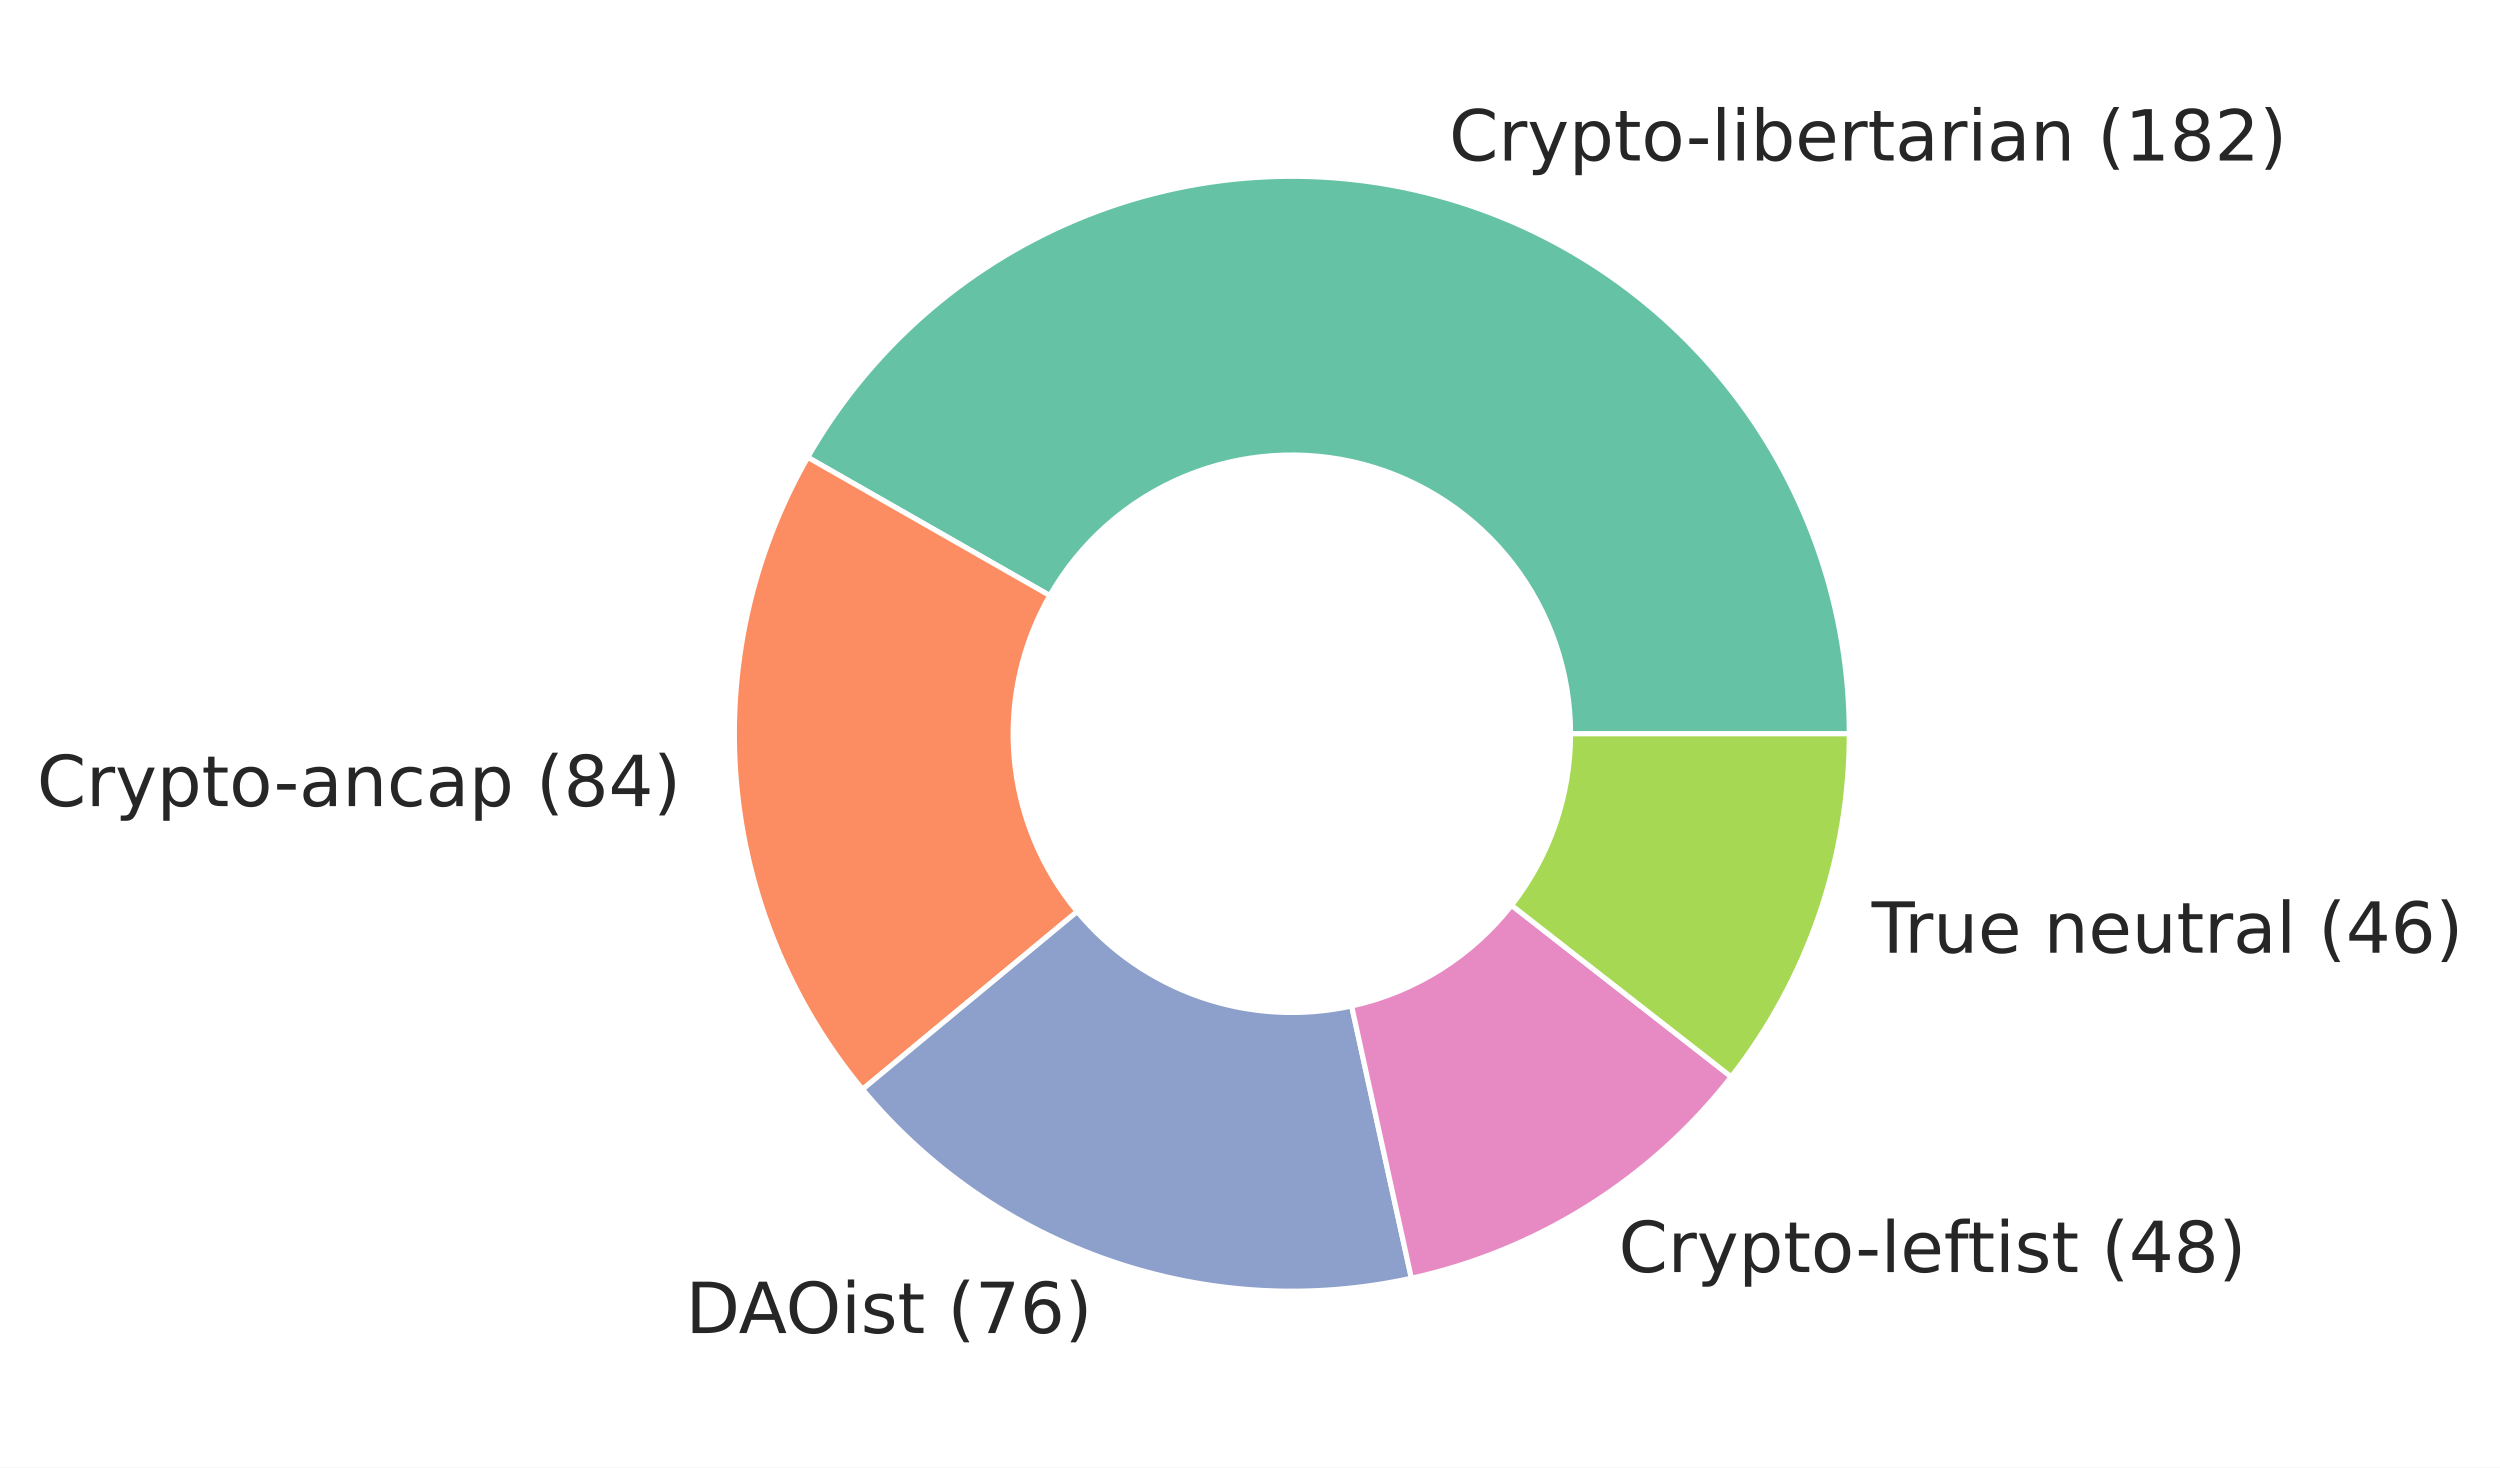
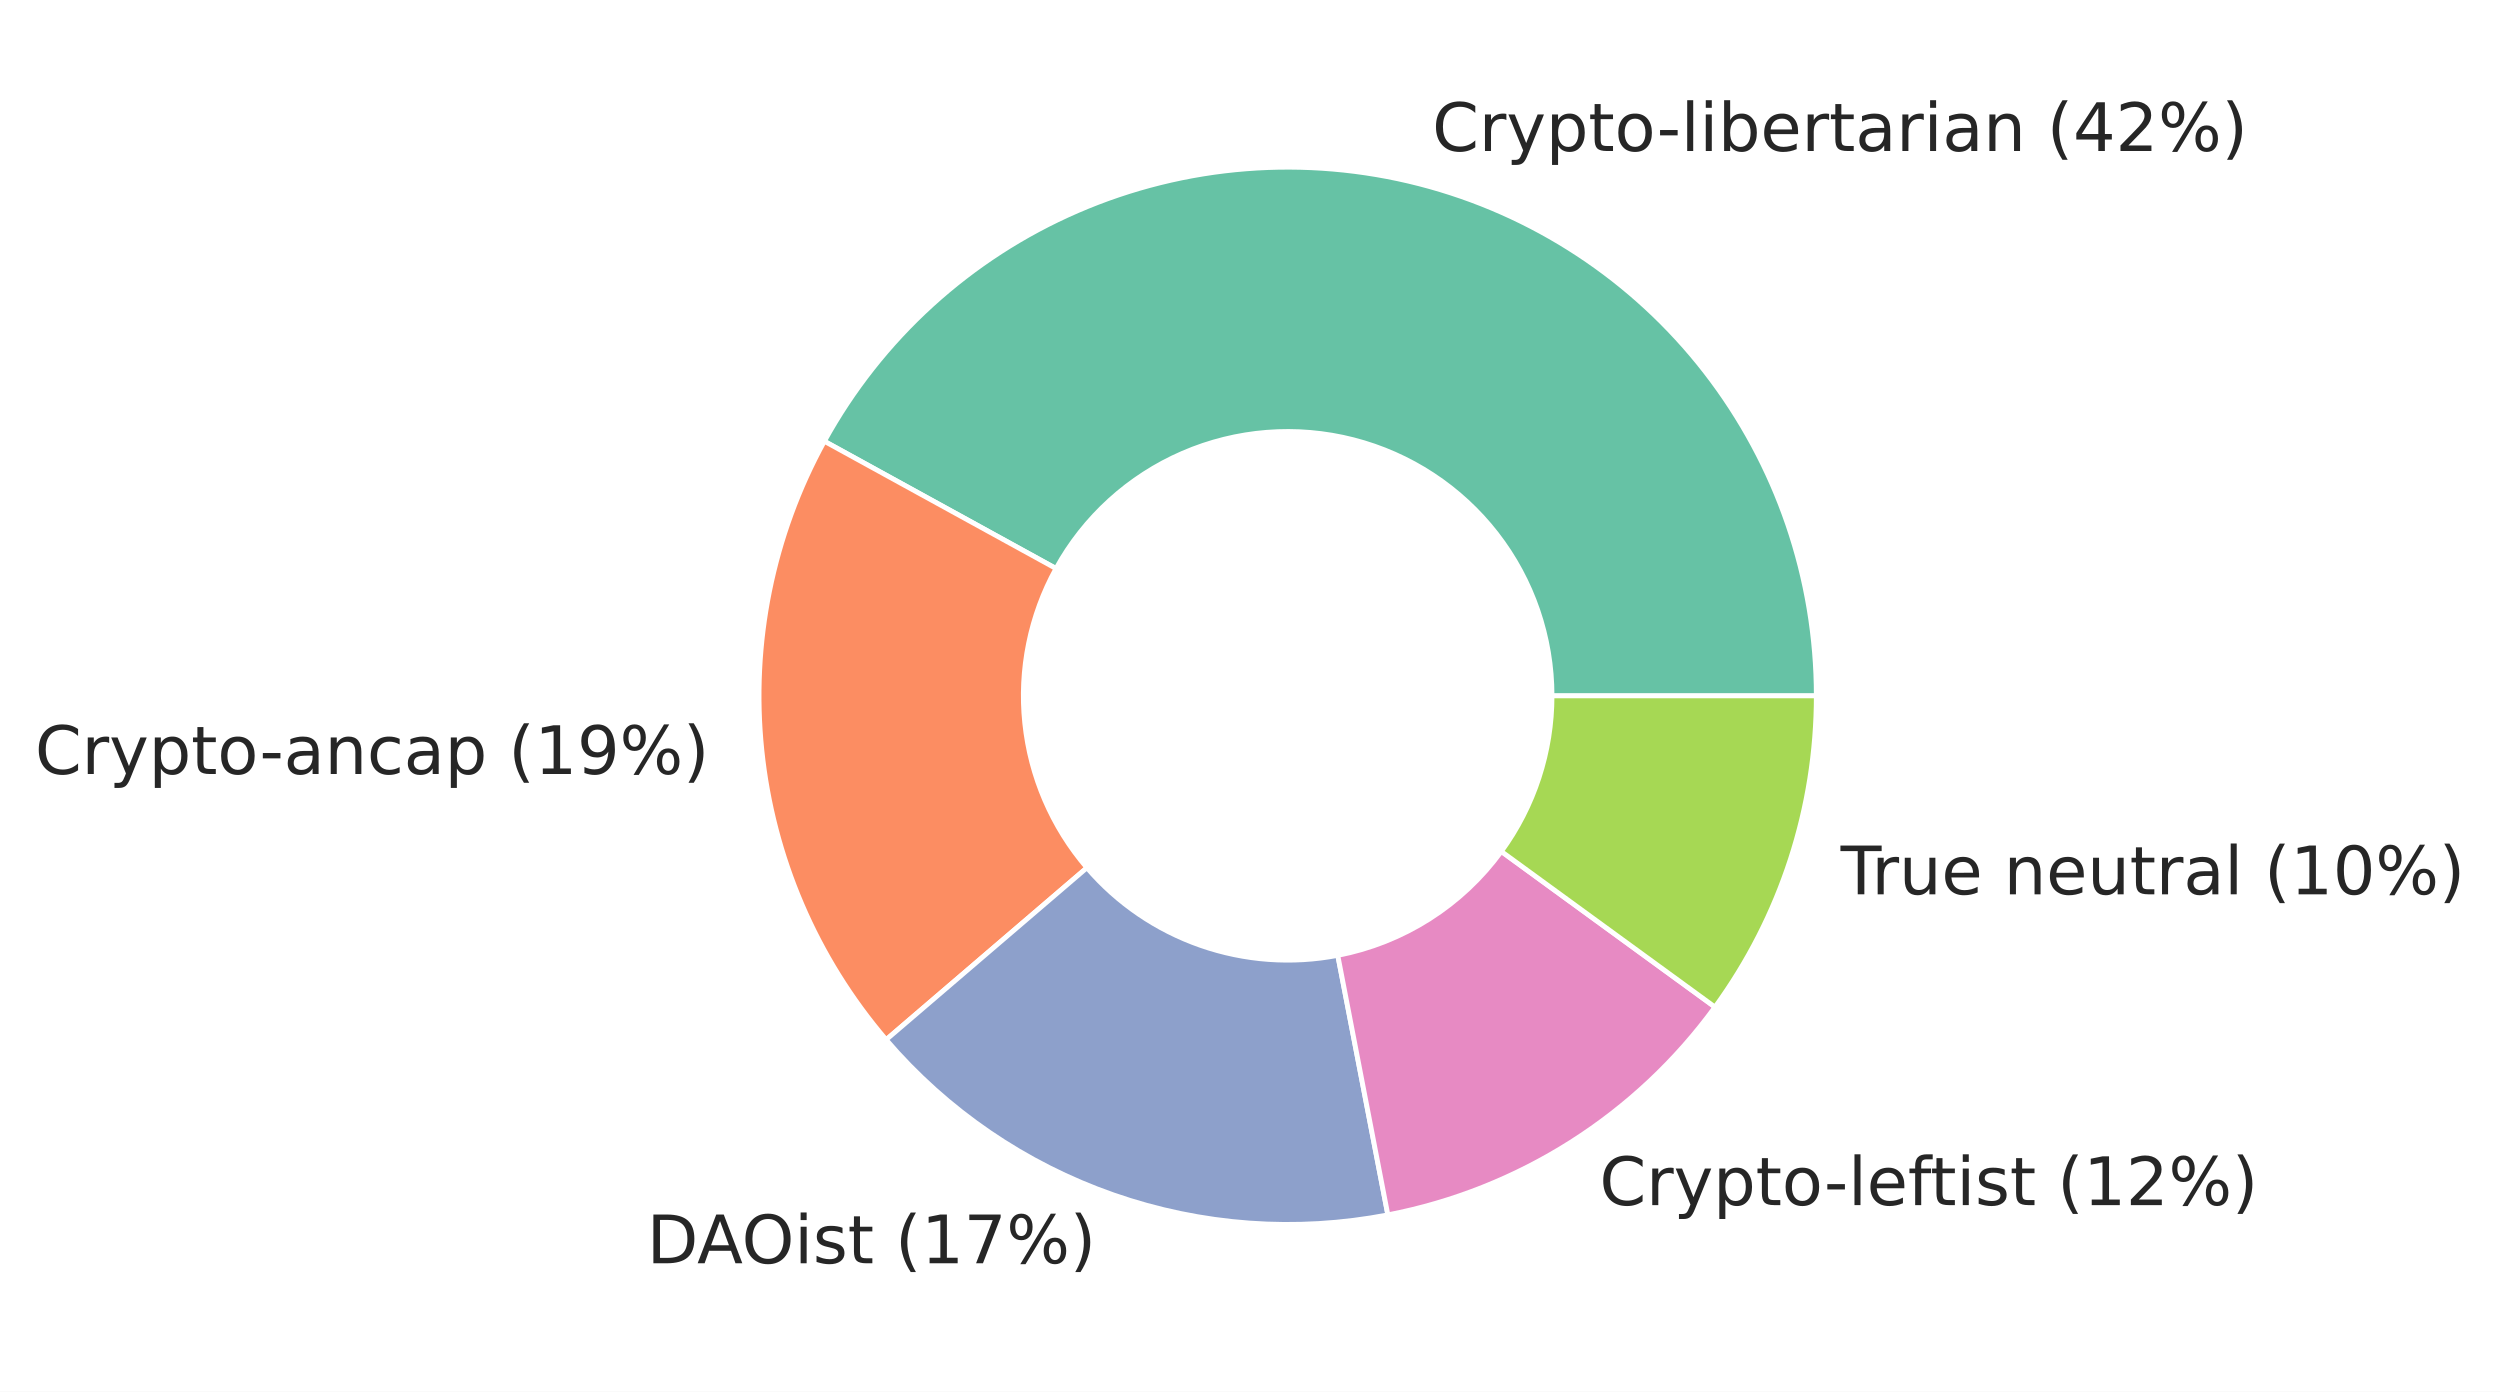
- <svg xmlns="http://www.w3.org/2000/svg" xmlns:xlink="http://www.w3.org/1999/xlink" height="286.2pt" version="1.1" viewBox="0 0 487.564 286.2" width="487.564pt">
+ <svg xmlns="http://www.w3.org/2000/svg" xmlns:xlink="http://www.w3.org/1999/xlink" height="286.2pt" version="1.1" viewBox="0 0 514.142 286.2" width="514.142pt">
  <defs>
    <style type="text/css">*{stroke-linecap:butt;stroke-linejoin:round;}</style>
  </defs>
  <g id="figure_1">
    <g id="patch_1">
-       <path d="M 0 286.2  L 487.564 286.2  L 487.564 0  L 0 0  z " style="fill:#ffffff;" />
+       <path d="M 0 286.2  L 514.142 286.2  L 514.142 0  L 0 0  z " style="fill:#ffffff;" />
    </g>
    <g id="axes_1">
      <g id="matplotlib.axis_1" />
      <g id="matplotlib.axis_2" />
      <g id="patch_2">
-         <path d="M 360.661 143.1  C 360.661 119.127 352.731 95.814 338.115 76.812  C 323.498 57.81 302.998 44.166 279.827 38.017  C 256.656 31.868 232.089 33.552 209.974 42.806  C 187.859 52.06 169.413 68.374 157.526 89.193  L 204.734 116.146  C 210.677 105.737 219.9 97.58 230.957 92.953  C 242.015 88.326 254.298 87.484 265.884 90.559  C 277.47 93.633 287.719 100.455 295.028 109.956  C 302.336 119.457 306.301 131.113 306.301 143.1  L 360.661 143.1  z " style="fill:#66c2a5;stroke:#ffffff;stroke-linejoin:miter;" />
+         <path d="M 373.54 143.1  C 373.54 118.974 365.509 95.522 350.721 76.46  C 335.933 57.397 315.213 43.789 291.844 37.792  C 268.476 31.795 243.763 33.744 221.623 43.33  C 199.484 52.915 181.152 69.603 169.535 90.747  L 217.177 116.923  C 222.986 106.351 232.152 98.008 243.222 93.215  C 254.291 88.422 266.648 87.448 278.332 90.446  C 290.016 93.445 300.376 100.249 307.77 109.78  C 315.164 119.311 319.18 131.037 319.18 143.1  L 373.54 143.1  z " style="fill:#66c2a5;stroke:#ffffff;stroke-linejoin:miter;" />
      </g>
      <g id="patch_3">
-         <path d="M 157.526 89.193  C 146.568 108.386 141.718 130.471 143.627 152.489  C 145.535 174.507 154.113 195.428 168.21 212.449  L 210.076 177.775  C 203.027 169.264 198.738 158.803 197.784 147.794  C 196.83 136.785 199.254 125.743 204.734 116.146  L 157.526 89.193  z " style="fill:#fc8d62;stroke:#ffffff;stroke-linejoin:miter;" />
+         <path d="M 169.535 90.747  C 158.891 110.118 154.404 132.282 156.675 154.268  C 158.945 176.254 167.867 197.033 182.244 213.821  L 223.532 178.46  C 216.343 170.067 211.882 159.677 210.747 148.684  C 209.612 137.691 211.855 126.609 217.177 116.923  L 169.535 90.747  z " style="fill:#fc8d62;stroke:#ffffff;stroke-linejoin:miter;" />
      </g>
      <g id="patch_4">
-         <path d="M 168.21 212.449  C 180.948 227.828 197.68 239.404 216.561 245.902  C 235.443 252.401 255.756 253.573 275.26 249.29  L 263.6 196.195  C 253.848 198.336 243.692 197.75 234.251 194.501  C 224.81 191.252 216.444 185.464 210.076 177.775  L 168.21 212.449  z " style="fill:#8da0cb;stroke:#ffffff;stroke-linejoin:miter;" />
+         <path d="M 182.244 213.821  C 194.73 228.399 210.857 239.414 228.978 245.742  C 247.1 252.07 266.578 253.487 285.424 249.85  L 275.122 196.475  C 265.699 198.294 255.96 197.585 246.899 194.421  C 237.838 191.257 229.775 185.75 223.532 178.46  L 182.244 213.821  z " style="fill:#8da0cb;stroke:#ffffff;stroke-linejoin:miter;" />
      </g>
      <g id="patch_5">
-         <path d="M 275.26 249.29  C 287.532 246.595 299.246 241.792 309.878 235.096  C 320.51 228.4 329.902 219.911 337.635 210.007  L 294.788 176.554  C 290.921 181.506 286.226 185.75 280.909 189.098  C 275.593 192.446 269.737 194.847 263.6 196.195  L 275.26 249.29  z " style="fill:#e78ac3;stroke:#ffffff;stroke-linejoin:miter;" />
+         <path d="M 285.424 249.85  C 298.818 247.264 311.606 242.182 323.119 234.867  C 334.633 227.553 344.667 218.136 352.698 207.11  L 308.759 175.105  C 304.743 180.618 299.726 185.326 293.969 188.984  C 288.213 192.641 281.819 195.182 275.122 196.475  L 285.424 249.85  z " style="fill:#e78ac3;stroke:#ffffff;stroke-linejoin:miter;" />
      </g>
      <g id="patch_6">
-         <path d="M 337.635 210.007  C 345.044 200.518 350.825 189.863 354.743 178.479  C 358.661 167.095 360.661 155.139 360.661 143.1  L 306.301 143.1  C 306.301 149.12 305.301 155.098 303.342 160.79  C 301.383 166.482 298.492 171.809 294.788 176.554  L 337.635 210.007  z " style="fill:#a6d854;stroke:#ffffff;stroke-linejoin:miter;" />
+         <path d="M 352.698 207.11  C 359.428 197.871 364.659 187.628 368.198 176.759  C 371.737 165.89 373.54 154.531 373.54 143.1  L 319.18 143.1  C 319.18 148.815 318.278 154.495 316.509 159.929  C 314.739 165.364 312.124 170.486 308.759 175.105  L 352.698 207.11  z " style="fill:#a6d854;stroke:#ffffff;stroke-linejoin:miter;" />
      </g>
      <g id="text_1">
-         <g style="fill:#262626;" transform="translate(282.6159 31.30313)scale(0.1375 -0.1375)">
+         <g style="fill:#262626;" transform="translate(294.5468 31.05575)scale(0.1375 -0.1375)">
          <defs>
            <path d="M 4122 4306  L 4122 3641  Q 3803 3938 3442 4084  Q 3081 4231 2675 4231  Q 1875 4231 1450 3742  Q 1025 3253 1025 2328  Q 1025 1406 1450 917  Q 1875 428 2675 428  Q 3081 428 3442 575  Q 3803 722 4122 1019  L 4122 359  Q 3791 134 3420 21  Q 3050 -91 2638 -91  Q 1578 -91 968 557  Q 359 1206 359 2328  Q 359 3453 968 4101  Q 1578 4750 2638 4750  Q 3056 4750 3426 4639  Q 3797 4528 4122 4306  z " id="DejaVuSans-43" transform="scale(0.015625)" />
            <path d="M 2631 2963  Q 2534 3019 2420 3045  Q 2306 3072 2169 3072  Q 1681 3072 1420 2755  Q 1159 2438 1159 1844  L 1159 0  L 581 0  L 581 3500  L 1159 3500  L 1159 2956  Q 1341 3275 1631 3429  Q 1922 3584 2338 3584  Q 2397 3584 2469 3576  Q 2541 3569 2628 3553  L 2631 2963  z " id="DejaVuSans-72" transform="scale(0.015625)" />
            <path d="M 2059 -325  Q 1816 -950 1584 -1140  Q 1353 -1331 966 -1331  L 506 -1331  L 506 -850  L 844 -850  Q 1081 -850 1212 -737  Q 1344 -625 1503 -206  L 1606 56  L 191 3500  L 800 3500  L 1894 763  L 2988 3500  L 3597 3500  L 2059 -325  z " id="DejaVuSans-79" transform="scale(0.015625)" />
            <path d="M 1159 525  L 1159 -1331  L 581 -1331  L 581 3500  L 1159 3500  L 1159 2969  Q 1341 3281 1617 3432  Q 1894 3584 2278 3584  Q 2916 3584 3314 3078  Q 3713 2572 3713 1747  Q 3713 922 3314 415  Q 2916 -91 2278 -91  Q 1894 -91 1617 61  Q 1341 213 1159 525  z M 3116 1747  Q 3116 2381 2855 2742  Q 2594 3103 2138 3103  Q 1681 3103 1420 2742  Q 1159 2381 1159 1747  Q 1159 1113 1420 752  Q 1681 391 2138 391  Q 2594 391 2855 752  Q 3116 1113 3116 1747  z " id="DejaVuSans-70" transform="scale(0.015625)" />
            <path d="M 1172 4494  L 1172 3500  L 2356 3500  L 2356 3053  L 1172 3053  L 1172 1153  Q 1172 725 1289 603  Q 1406 481 1766 481  L 2356 481  L 2356 0  L 1766 0  Q 1100 0 847 248  Q 594 497 594 1153  L 594 3053  L 172 3053  L 172 3500  L 594 3500  L 594 4494  L 1172 4494  z " id="DejaVuSans-74" transform="scale(0.015625)" />
            <path d="M 1959 3097  Q 1497 3097 1228 2736  Q 959 2375 959 1747  Q 959 1119 1226 758  Q 1494 397 1959 397  Q 2419 397 2687 759  Q 2956 1122 2956 1747  Q 2956 2369 2687 2733  Q 2419 3097 1959 3097  z M 1959 3584  Q 2709 3584 3137 3096  Q 3566 2609 3566 1747  Q 3566 888 3137 398  Q 2709 -91 1959 -91  Q 1206 -91 779 398  Q 353 888 353 1747  Q 353 2609 779 3096  Q 1206 3584 1959 3584  z " id="DejaVuSans-6f" transform="scale(0.015625)" />
            <path d="M 313 2009  L 1997 2009  L 1997 1497  L 313 1497  L 313 2009  z " id="DejaVuSans-2d" transform="scale(0.015625)" />
            <path d="M 603 4863  L 1178 4863  L 1178 0  L 603 0  L 603 4863  z " id="DejaVuSans-6c" transform="scale(0.015625)" />
            <path d="M 603 3500  L 1178 3500  L 1178 0  L 603 0  L 603 3500  z M 603 4863  L 1178 4863  L 1178 4134  L 603 4134  L 603 4863  z " id="DejaVuSans-69" transform="scale(0.015625)" />
            <path d="M 3116 1747  Q 3116 2381 2855 2742  Q 2594 3103 2138 3103  Q 1681 3103 1420 2742  Q 1159 2381 1159 1747  Q 1159 1113 1420 752  Q 1681 391 2138 391  Q 2594 391 2855 752  Q 3116 1113 3116 1747  z M 1159 2969  Q 1341 3281 1617 3432  Q 1894 3584 2278 3584  Q 2916 3584 3314 3078  Q 3713 2572 3713 1747  Q 3713 922 3314 415  Q 2916 -91 2278 -91  Q 1894 -91 1617 61  Q 1341 213 1159 525  L 1159 0  L 581 0  L 581 4863  L 1159 4863  L 1159 2969  z " id="DejaVuSans-62" transform="scale(0.015625)" />
            <path d="M 3597 1894  L 3597 1613  L 953 1613  Q 991 1019 1311 708  Q 1631 397 2203 397  Q 2534 397 2845 478  Q 3156 559 3463 722  L 3463 178  Q 3153 47 2828 -22  Q 2503 -91 2169 -91  Q 1331 -91 842 396  Q 353 884 353 1716  Q 353 2575 817 3079  Q 1281 3584 2069 3584  Q 2775 3584 3186 3129  Q 3597 2675 3597 1894  z M 3022 2063  Q 3016 2534 2758 2815  Q 2500 3097 2075 3097  Q 1594 3097 1305 2825  Q 1016 2553 972 2059  L 3022 2063  z " id="DejaVuSans-65" transform="scale(0.015625)" />
            <path d="M 2194 1759  Q 1497 1759 1228 1600  Q 959 1441 959 1056  Q 959 750 1161 570  Q 1363 391 1709 391  Q 2188 391 2477 730  Q 2766 1069 2766 1631  L 2766 1759  L 2194 1759  z M 3341 1997  L 3341 0  L 2766 0  L 2766 531  Q 2569 213 2275 61  Q 1981 -91 1556 -91  Q 1019 -91 701 211  Q 384 513 384 1019  Q 384 1609 779 1909  Q 1175 2209 1959 2209  L 2766 2209  L 2766 2266  Q 2766 2663 2505 2880  Q 2244 3097 1772 3097  Q 1472 3097 1187 3025  Q 903 2953 641 2809  L 641 3341  Q 956 3463 1253 3523  Q 1550 3584 1831 3584  Q 2591 3584 2966 3190  Q 3341 2797 3341 1997  z " id="DejaVuSans-61" transform="scale(0.015625)" />
            <path d="M 3513 2113  L 3513 0  L 2938 0  L 2938 2094  Q 2938 2591 2744 2837  Q 2550 3084 2163 3084  Q 1697 3084 1428 2787  Q 1159 2491 1159 1978  L 1159 0  L 581 0  L 581 3500  L 1159 3500  L 1159 2956  Q 1366 3272 1645 3428  Q 1925 3584 2291 3584  Q 2894 3584 3203 3211  Q 3513 2838 3513 2113  z " id="DejaVuSans-6e" transform="scale(0.015625)" />
            <path id="DejaVuSans-20" transform="scale(0.015625)" />
            <path d="M 1984 4856  Q 1566 4138 1362 3434  Q 1159 2731 1159 2009  Q 1159 1288 1364 580  Q 1569 -128 1984 -844  L 1484 -844  Q 1016 -109 783 600  Q 550 1309 550 2009  Q 550 2706 781 3412  Q 1013 4119 1484 4856  L 1984 4856  z " id="DejaVuSans-28" transform="scale(0.015625)" />
-             <path d="M 794 531  L 1825 531  L 1825 4091  L 703 3866  L 703 4441  L 1819 4666  L 2450 4666  L 2450 531  L 3481 531  L 3481 0  L 794 0  L 794 531  z " id="DejaVuSans-31" transform="scale(0.015625)" />
-             <path d="M 2034 2216  Q 1584 2216 1326 1975  Q 1069 1734 1069 1313  Q 1069 891 1326 650  Q 1584 409 2034 409  Q 2484 409 2743 651  Q 3003 894 3003 1313  Q 3003 1734 2745 1975  Q 2488 2216 2034 2216  z M 1403 2484  Q 997 2584 770 2862  Q 544 3141 544 3541  Q 544 4100 942 4425  Q 1341 4750 2034 4750  Q 2731 4750 3128 4425  Q 3525 4100 3525 3541  Q 3525 3141 3298 2862  Q 3072 2584 2669 2484  Q 3125 2378 3379 2068  Q 3634 1759 3634 1313  Q 3634 634 3220 271  Q 2806 -91 2034 -91  Q 1263 -91 848 271  Q 434 634 434 1313  Q 434 1759 690 2068  Q 947 2378 1403 2484  z M 1172 3481  Q 1172 3119 1398 2916  Q 1625 2713 2034 2713  Q 2441 2713 2670 2916  Q 2900 3119 2900 3481  Q 2900 3844 2670 4047  Q 2441 4250 2034 4250  Q 1625 4250 1398 4047  Q 1172 3844 1172 3481  z " id="DejaVuSans-38" transform="scale(0.015625)" />
+             <path d="M 2419 4116  L 825 1625  L 2419 1625  L 2419 4116  z M 2253 4666  L 3047 4666  L 3047 1625  L 3713 1625  L 3713 1100  L 3047 1100  L 3047 0  L 2419 0  L 2419 1100  L 313 1100  L 313 1709  L 2253 4666  z " id="DejaVuSans-34" transform="scale(0.015625)" />
            <path d="M 1228 531  L 3431 531  L 3431 0  L 469 0  L 469 531  Q 828 903 1448 1529  Q 2069 2156 2228 2338  Q 2531 2678 2651 2914  Q 2772 3150 2772 3378  Q 2772 3750 2511 3984  Q 2250 4219 1831 4219  Q 1534 4219 1204 4116  Q 875 4013 500 3803  L 500 4441  Q 881 4594 1212 4672  Q 1544 4750 1819 4750  Q 2544 4750 2975 4387  Q 3406 4025 3406 3419  Q 3406 3131 3298 2873  Q 3191 2616 2906 2266  Q 2828 2175 2409 1742  Q 1991 1309 1228 531  z " id="DejaVuSans-32" transform="scale(0.015625)" />
+             <path d="M 4653 2053  Q 4381 2053 4226 1822  Q 4072 1591 4072 1178  Q 4072 772 4226 539  Q 4381 306 4653 306  Q 4919 306 5073 539  Q 5228 772 5228 1178  Q 5228 1588 5073 1820  Q 4919 2053 4653 2053  z M 4653 2450  Q 5147 2450 5437 2106  Q 5728 1763 5728 1178  Q 5728 594 5436 251  Q 5144 -91 4653 -91  Q 4153 -91 3862 251  Q 3572 594 3572 1178  Q 3572 1766 3864 2108  Q 4156 2450 4653 2450  z M 1428 4353  Q 1159 4353 1004 4120  Q 850 3888 850 3481  Q 850 3069 1003 2837  Q 1156 2606 1428 2606  Q 1700 2606 1854 2837  Q 2009 3069 2009 3481  Q 2009 3884 1853 4118  Q 1697 4353 1428 4353  z M 4250 4750  L 4750 4750  L 1831 -91  L 1331 -91  L 4250 4750  z M 1428 4750  Q 1922 4750 2215 4408  Q 2509 4066 2509 3481  Q 2509 2891 2217 2550  Q 1925 2209 1428 2209  Q 931 2209 642 2551  Q 353 2894 353 3481  Q 353 4063 643 4406  Q 934 4750 1428 4750  z " id="DejaVuSans-25" transform="scale(0.015625)" />
            <path d="M 513 4856  L 1013 4856  Q 1481 4119 1714 3412  Q 1947 2706 1947 2009  Q 1947 1309 1714 600  Q 1481 -109 1013 -844  L 513 -844  Q 928 -128 1133 580  Q 1338 1288 1338 2009  Q 1338 2731 1133 3434  Q 928 4138 513 4856  z " id="DejaVuSans-29" transform="scale(0.015625)" />
          </defs>
          <use xlink:href="#DejaVuSans-43" />
          <use x="69.824" xlink:href="#DejaVuSans-72" />
          <use x="110.938" xlink:href="#DejaVuSans-79" />
          <use x="170.117" xlink:href="#DejaVuSans-70" />
          <use x="233.594" xlink:href="#DejaVuSans-74" />
          <use x="272.803" xlink:href="#DejaVuSans-6f" />
          <use x="335.859" xlink:href="#DejaVuSans-2d" />
          <use x="371.943" xlink:href="#DejaVuSans-6c" />
          <use x="399.727" xlink:href="#DejaVuSans-69" />
          <use x="427.51" xlink:href="#DejaVuSans-62" />
          <use x="490.986" xlink:href="#DejaVuSans-65" />
          <use x="552.51" xlink:href="#DejaVuSans-72" />
          <use x="593.623" xlink:href="#DejaVuSans-74" />
          <use x="632.832" xlink:href="#DejaVuSans-61" />
          <use x="694.111" xlink:href="#DejaVuSans-72" />
          <use x="735.225" xlink:href="#DejaVuSans-69" />
          <use x="763.008" xlink:href="#DejaVuSans-61" />
          <use x="824.287" xlink:href="#DejaVuSans-6e" />
          <use x="887.666" xlink:href="#DejaVuSans-20" />
          <use x="919.453" xlink:href="#DejaVuSans-28" />
-           <use x="958.467" xlink:href="#DejaVuSans-31" />
-           <use x="1022.09" xlink:href="#DejaVuSans-38" />
-           <use x="1085.713" xlink:href="#DejaVuSans-32" />
-           <use x="1149.336" xlink:href="#DejaVuSans-29" />
+           <use x="958.467" xlink:href="#DejaVuSans-34" />
+           <use x="1022.09" xlink:href="#DejaVuSans-32" />
+           <use x="1085.713" xlink:href="#DejaVuSans-25" />
+           <use x="1180.732" xlink:href="#DejaVuSans-29" />
        </g>
      </g>
      <g id="text_2">
-         <g style="fill:#262626;" transform="translate(7.2 157.2219)scale(0.1375 -0.1375)">
+         <g style="fill:#262626;" transform="translate(7.2 159.1789)scale(0.1375 -0.1375)">
          <defs>
            <path d="M 3122 3366  L 3122 2828  Q 2878 2963 2633 3030  Q 2388 3097 2138 3097  Q 1578 3097 1268 2742  Q 959 2388 959 1747  Q 959 1106 1268 751  Q 1578 397 2138 397  Q 2388 397 2633 464  Q 2878 531 3122 666  L 3122 134  Q 2881 22 2623 -34  Q 2366 -91 2075 -91  Q 1284 -91 818 406  Q 353 903 353 1747  Q 353 2603 823 3093  Q 1294 3584 2113 3584  Q 2378 3584 2631 3529  Q 2884 3475 3122 3366  z " id="DejaVuSans-63" transform="scale(0.015625)" />
-             <path d="M 2419 4116  L 825 1625  L 2419 1625  L 2419 4116  z M 2253 4666  L 3047 4666  L 3047 1625  L 3713 1625  L 3713 1100  L 3047 1100  L 3047 0  L 2419 0  L 2419 1100  L 313 1100  L 313 1709  L 2253 4666  z " id="DejaVuSans-34" transform="scale(0.015625)" />
+             <path d="M 794 531  L 1825 531  L 1825 4091  L 703 3866  L 703 4441  L 1819 4666  L 2450 4666  L 2450 531  L 3481 531  L 3481 0  L 794 0  L 794 531  z " id="DejaVuSans-31" transform="scale(0.015625)" />
+             <path d="M 703 97  L 703 672  Q 941 559 1184 500  Q 1428 441 1663 441  Q 2288 441 2617 861  Q 2947 1281 2994 2138  Q 2813 1869 2534 1725  Q 2256 1581 1919 1581  Q 1219 1581 811 2004  Q 403 2428 403 3163  Q 403 3881 828 4315  Q 1253 4750 1959 4750  Q 2769 4750 3195 4129  Q 3622 3509 3622 2328  Q 3622 1225 3098 567  Q 2575 -91 1691 -91  Q 1453 -91 1209 -44  Q 966 3 703 97  z M 1959 2075  Q 2384 2075 2632 2365  Q 2881 2656 2881 3163  Q 2881 3666 2632 3958  Q 2384 4250 1959 4250  Q 1534 4250 1286 3958  Q 1038 3666 1038 3163  Q 1038 2656 1286 2365  Q 1534 2075 1959 2075  z " id="DejaVuSans-39" transform="scale(0.015625)" />
          </defs>
          <use xlink:href="#DejaVuSans-43" />
          <use x="69.824" xlink:href="#DejaVuSans-72" />
          <use x="110.938" xlink:href="#DejaVuSans-79" />
          <use x="170.117" xlink:href="#DejaVuSans-70" />
          <use x="233.594" xlink:href="#DejaVuSans-74" />
          <use x="272.803" xlink:href="#DejaVuSans-6f" />
          <use x="335.859" xlink:href="#DejaVuSans-2d" />
          <use x="371.943" xlink:href="#DejaVuSans-61" />
          <use x="433.223" xlink:href="#DejaVuSans-6e" />
          <use x="496.602" xlink:href="#DejaVuSans-63" />
          <use x="551.582" xlink:href="#DejaVuSans-61" />
          <use x="612.861" xlink:href="#DejaVuSans-70" />
          <use x="676.338" xlink:href="#DejaVuSans-20" />
          <use x="708.125" xlink:href="#DejaVuSans-28" />
-           <use x="747.139" xlink:href="#DejaVuSans-38" />
-           <use x="810.762" xlink:href="#DejaVuSans-34" />
-           <use x="874.385" xlink:href="#DejaVuSans-29" />
+           <use x="747.139" xlink:href="#DejaVuSans-31" />
+           <use x="810.762" xlink:href="#DejaVuSans-39" />
+           <use x="874.385" xlink:href="#DejaVuSans-25" />
+           <use x="969.404" xlink:href="#DejaVuSans-29" />
        </g>
      </g>
      <g id="text_3">
-         <g style="fill:#262626;" transform="translate(133.7182 259.9768)scale(0.1375 -0.1375)">
+         <g style="fill:#262626;" transform="translate(133.0241 259.8006)scale(0.1375 -0.1375)">
          <defs>
            <path d="M 1259 4147  L 1259 519  L 2022 519  Q 2988 519 3436 956  Q 3884 1394 3884 2338  Q 3884 3275 3436 3711  Q 2988 4147 2022 4147  L 1259 4147  z M 628 4666  L 1925 4666  Q 3281 4666 3915 4102  Q 4550 3538 4550 2338  Q 4550 1131 3912 565  Q 3275 0 1925 0  L 628 0  L 628 4666  z " id="DejaVuSans-44" transform="scale(0.015625)" />
            <path d="M 2188 4044  L 1331 1722  L 3047 1722  L 2188 4044  z M 1831 4666  L 2547 4666  L 4325 0  L 3669 0  L 3244 1197  L 1141 1197  L 716 0  L 50 0  L 1831 4666  z " id="DejaVuSans-41" transform="scale(0.015625)" />
            <path d="M 2522 4238  Q 1834 4238 1429 3725  Q 1025 3213 1025 2328  Q 1025 1447 1429 934  Q 1834 422 2522 422  Q 3209 422 3611 934  Q 4013 1447 4013 2328  Q 4013 3213 3611 3725  Q 3209 4238 2522 4238  z M 2522 4750  Q 3503 4750 4090 4092  Q 4678 3434 4678 2328  Q 4678 1225 4090 567  Q 3503 -91 2522 -91  Q 1538 -91 948 565  Q 359 1222 359 2328  Q 359 3434 948 4092  Q 1538 4750 2522 4750  z " id="DejaVuSans-4f" transform="scale(0.015625)" />
            <path d="M 2834 3397  L 2834 2853  Q 2591 2978 2328 3040  Q 2066 3103 1784 3103  Q 1356 3103 1142 2972  Q 928 2841 928 2578  Q 928 2378 1081 2264  Q 1234 2150 1697 2047  L 1894 2003  Q 2506 1872 2764 1633  Q 3022 1394 3022 966  Q 3022 478 2636 193  Q 2250 -91 1575 -91  Q 1294 -91 989 -36  Q 684 19 347 128  L 347 722  Q 666 556 975 473  Q 1284 391 1588 391  Q 1994 391 2212 530  Q 2431 669 2431 922  Q 2431 1156 2273 1281  Q 2116 1406 1581 1522  L 1381 1569  Q 847 1681 609 1914  Q 372 2147 372 2553  Q 372 3047 722 3315  Q 1072 3584 1716 3584  Q 2034 3584 2315 3537  Q 2597 3491 2834 3397  z " id="DejaVuSans-73" transform="scale(0.015625)" />
            <path d="M 525 4666  L 3525 4666  L 3525 4397  L 1831 0  L 1172 0  L 2766 4134  L 525 4134  L 525 4666  z " id="DejaVuSans-37" transform="scale(0.015625)" />
-             <path d="M 2113 2584  Q 1688 2584 1439 2293  Q 1191 2003 1191 1497  Q 1191 994 1439 701  Q 1688 409 2113 409  Q 2538 409 2786 701  Q 3034 994 3034 1497  Q 3034 2003 2786 2293  Q 2538 2584 2113 2584  z M 3366 4563  L 3366 3988  Q 3128 4100 2886 4159  Q 2644 4219 2406 4219  Q 1781 4219 1451 3797  Q 1122 3375 1075 2522  Q 1259 2794 1537 2939  Q 1816 3084 2150 3084  Q 2853 3084 3261 2657  Q 3669 2231 3669 1497  Q 3669 778 3244 343  Q 2819 -91 2113 -91  Q 1303 -91 875 529  Q 447 1150 447 2328  Q 447 3434 972 4092  Q 1497 4750 2381 4750  Q 2619 4750 2861 4703  Q 3103 4656 3366 4563  z " id="DejaVuSans-36" transform="scale(0.015625)" />
          </defs>
          <use xlink:href="#DejaVuSans-44" />
          <use x="75.252" xlink:href="#DejaVuSans-41" />
          <use x="141.91" xlink:href="#DejaVuSans-4f" />
          <use x="220.621" xlink:href="#DejaVuSans-69" />
          <use x="248.404" xlink:href="#DejaVuSans-73" />
          <use x="300.504" xlink:href="#DejaVuSans-74" />
          <use x="339.713" xlink:href="#DejaVuSans-20" />
          <use x="371.5" xlink:href="#DejaVuSans-28" />
-           <use x="410.514" xlink:href="#DejaVuSans-37" />
-           <use x="474.137" xlink:href="#DejaVuSans-36" />
-           <use x="537.76" xlink:href="#DejaVuSans-29" />
+           <use x="410.514" xlink:href="#DejaVuSans-31" />
+           <use x="474.137" xlink:href="#DejaVuSans-37" />
+           <use x="537.76" xlink:href="#DejaVuSans-25" />
+           <use x="632.779" xlink:href="#DejaVuSans-29" />
        </g>
      </g>
      <g id="text_4">
-         <g style="fill:#262626;" transform="translate(315.6717 248.09)scale(0.1375 -0.1375)">
+         <g style="fill:#262626;" transform="translate(328.949 247.838)scale(0.1375 -0.1375)">
          <defs>
            <path d="M 2375 4863  L 2375 4384  L 1825 4384  Q 1516 4384 1395 4259  Q 1275 4134 1275 3809  L 1275 3500  L 2222 3500  L 2222 3053  L 1275 3053  L 1275 0  L 697 0  L 697 3053  L 147 3053  L 147 3500  L 697 3500  L 697 3744  Q 697 4328 969 4595  Q 1241 4863 1831 4863  L 2375 4863  z " id="DejaVuSans-66" transform="scale(0.015625)" />
          </defs>
          <use xlink:href="#DejaVuSans-43" />
          <use x="69.824" xlink:href="#DejaVuSans-72" />
          <use x="110.938" xlink:href="#DejaVuSans-79" />
          <use x="170.117" xlink:href="#DejaVuSans-70" />
          <use x="233.594" xlink:href="#DejaVuSans-74" />
          <use x="272.803" xlink:href="#DejaVuSans-6f" />
          <use x="335.859" xlink:href="#DejaVuSans-2d" />
          <use x="371.943" xlink:href="#DejaVuSans-6c" />
          <use x="399.727" xlink:href="#DejaVuSans-65" />
          <use x="461.25" xlink:href="#DejaVuSans-66" />
          <use x="494.705" xlink:href="#DejaVuSans-74" />
          <use x="533.914" xlink:href="#DejaVuSans-69" />
          <use x="561.697" xlink:href="#DejaVuSans-73" />
          <use x="613.797" xlink:href="#DejaVuSans-74" />
          <use x="653.006" xlink:href="#DejaVuSans-20" />
          <use x="684.793" xlink:href="#DejaVuSans-28" />
-           <use x="723.807" xlink:href="#DejaVuSans-34" />
-           <use x="787.43" xlink:href="#DejaVuSans-38" />
-           <use x="851.053" xlink:href="#DejaVuSans-29" />
+           <use x="723.807" xlink:href="#DejaVuSans-31" />
+           <use x="787.43" xlink:href="#DejaVuSans-32" />
+           <use x="851.053" xlink:href="#DejaVuSans-25" />
+           <use x="946.072" xlink:href="#DejaVuSans-29" />
        </g>
      </g>
      <g id="text_5">
-         <g style="fill:#262626;" transform="translate(365.0234 185.8114)scale(0.1375 -0.1375)">
+         <g style="fill:#262626;" transform="translate(378.5359 183.9189)scale(0.1375 -0.1375)">
          <defs>
            <path d="M -19 4666  L 3928 4666  L 3928 4134  L 2272 4134  L 2272 0  L 1638 0  L 1638 4134  L -19 4134  L -19 4666  z " id="DejaVuSans-54" transform="scale(0.015625)" />
            <path d="M 544 1381  L 544 3500  L 1119 3500  L 1119 1403  Q 1119 906 1312 657  Q 1506 409 1894 409  Q 2359 409 2629 706  Q 2900 1003 2900 1516  L 2900 3500  L 3475 3500  L 3475 0  L 2900 0  L 2900 538  Q 2691 219 2414 64  Q 2138 -91 1772 -91  Q 1169 -91 856 284  Q 544 659 544 1381  z M 1991 3584  L 1991 3584  z " id="DejaVuSans-75" transform="scale(0.015625)" />
+             <path d="M 2034 4250  Q 1547 4250 1301 3770  Q 1056 3291 1056 2328  Q 1056 1369 1301 889  Q 1547 409 2034 409  Q 2525 409 2770 889  Q 3016 1369 3016 2328  Q 3016 3291 2770 3770  Q 2525 4250 2034 4250  z M 2034 4750  Q 2819 4750 3233 4129  Q 3647 3509 3647 2328  Q 3647 1150 3233 529  Q 2819 -91 2034 -91  Q 1250 -91 836 529  Q 422 1150 422 2328  Q 422 3509 836 4129  Q 1250 4750 2034 4750  z " id="DejaVuSans-30" transform="scale(0.015625)" />
          </defs>
          <use xlink:href="#DejaVuSans-54" />
          <use x="46.334" xlink:href="#DejaVuSans-72" />
          <use x="87.447" xlink:href="#DejaVuSans-75" />
          <use x="150.826" xlink:href="#DejaVuSans-65" />
          <use x="212.35" xlink:href="#DejaVuSans-20" />
          <use x="244.137" xlink:href="#DejaVuSans-6e" />
          <use x="307.516" xlink:href="#DejaVuSans-65" />
          <use x="369.039" xlink:href="#DejaVuSans-75" />
          <use x="432.418" xlink:href="#DejaVuSans-74" />
          <use x="471.627" xlink:href="#DejaVuSans-72" />
          <use x="512.74" xlink:href="#DejaVuSans-61" />
          <use x="574.02" xlink:href="#DejaVuSans-6c" />
          <use x="601.803" xlink:href="#DejaVuSans-20" />
          <use x="633.59" xlink:href="#DejaVuSans-28" />
-           <use x="672.604" xlink:href="#DejaVuSans-34" />
-           <use x="736.227" xlink:href="#DejaVuSans-36" />
-           <use x="799.85" xlink:href="#DejaVuSans-29" />
+           <use x="672.604" xlink:href="#DejaVuSans-31" />
+           <use x="736.227" xlink:href="#DejaVuSans-30" />
+           <use x="799.85" xlink:href="#DejaVuSans-25" />
+           <use x="894.869" xlink:href="#DejaVuSans-29" />
        </g>
      </g>
    </g>
  </g>
</svg>
